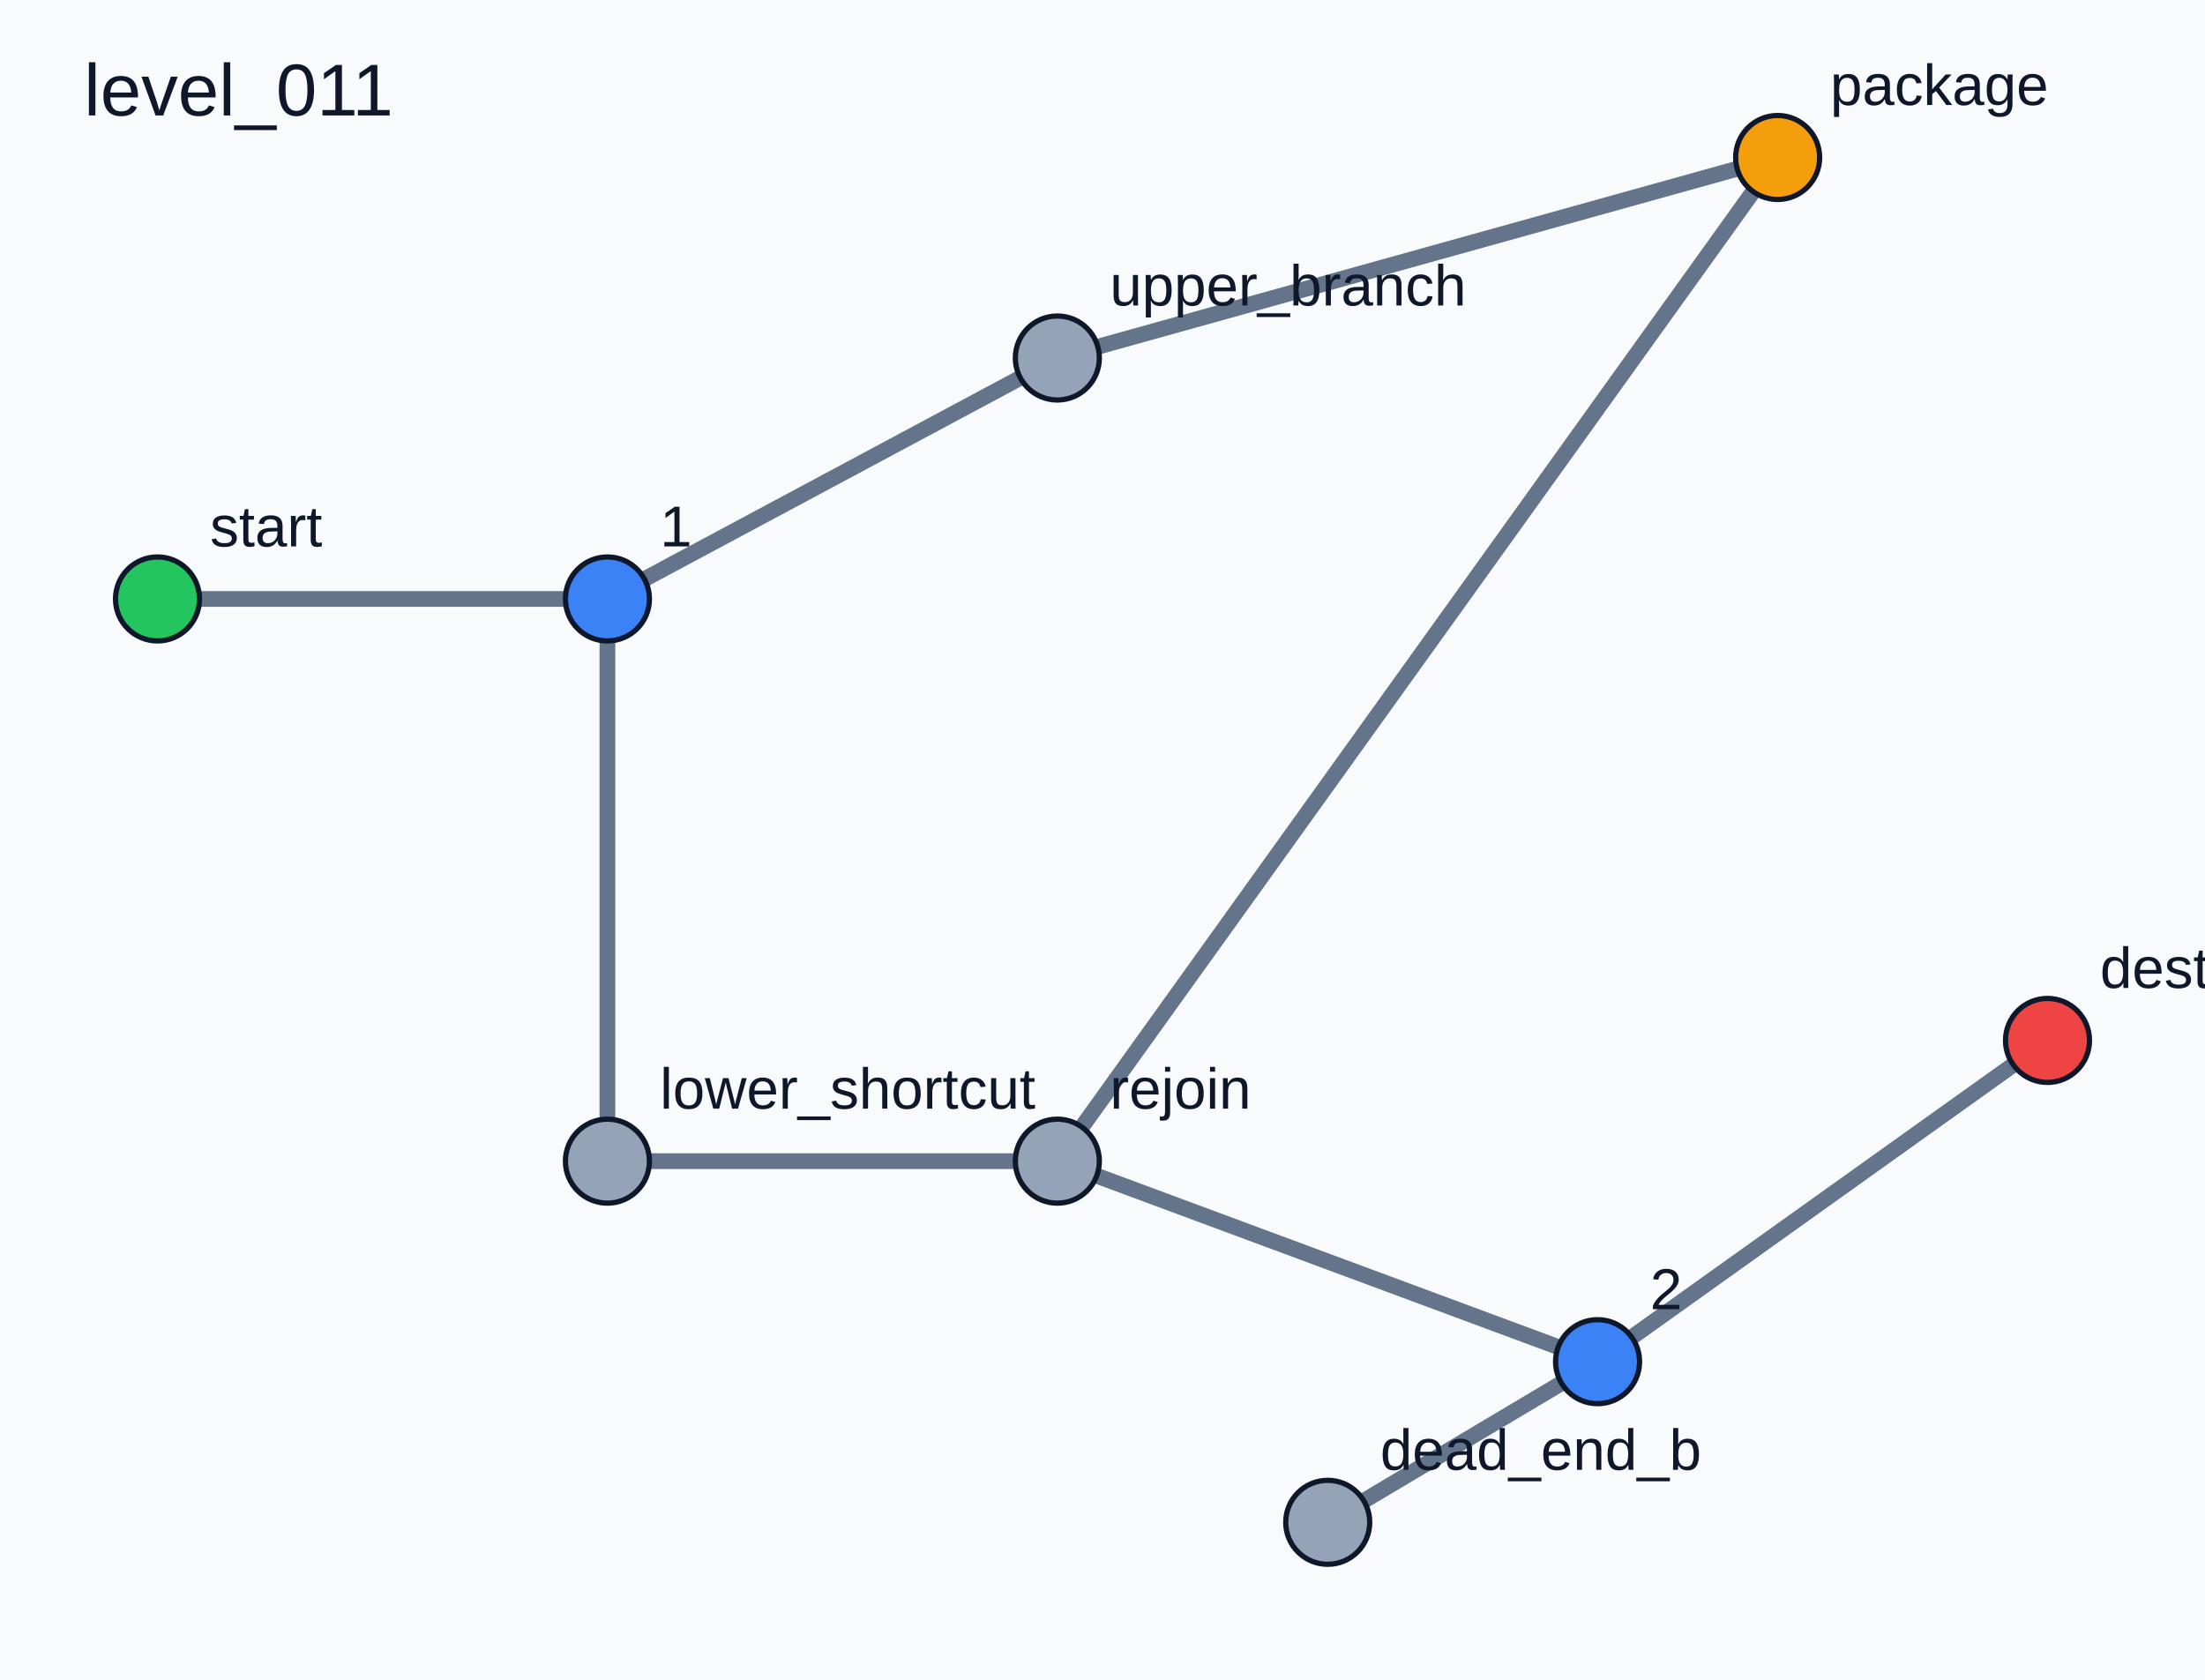
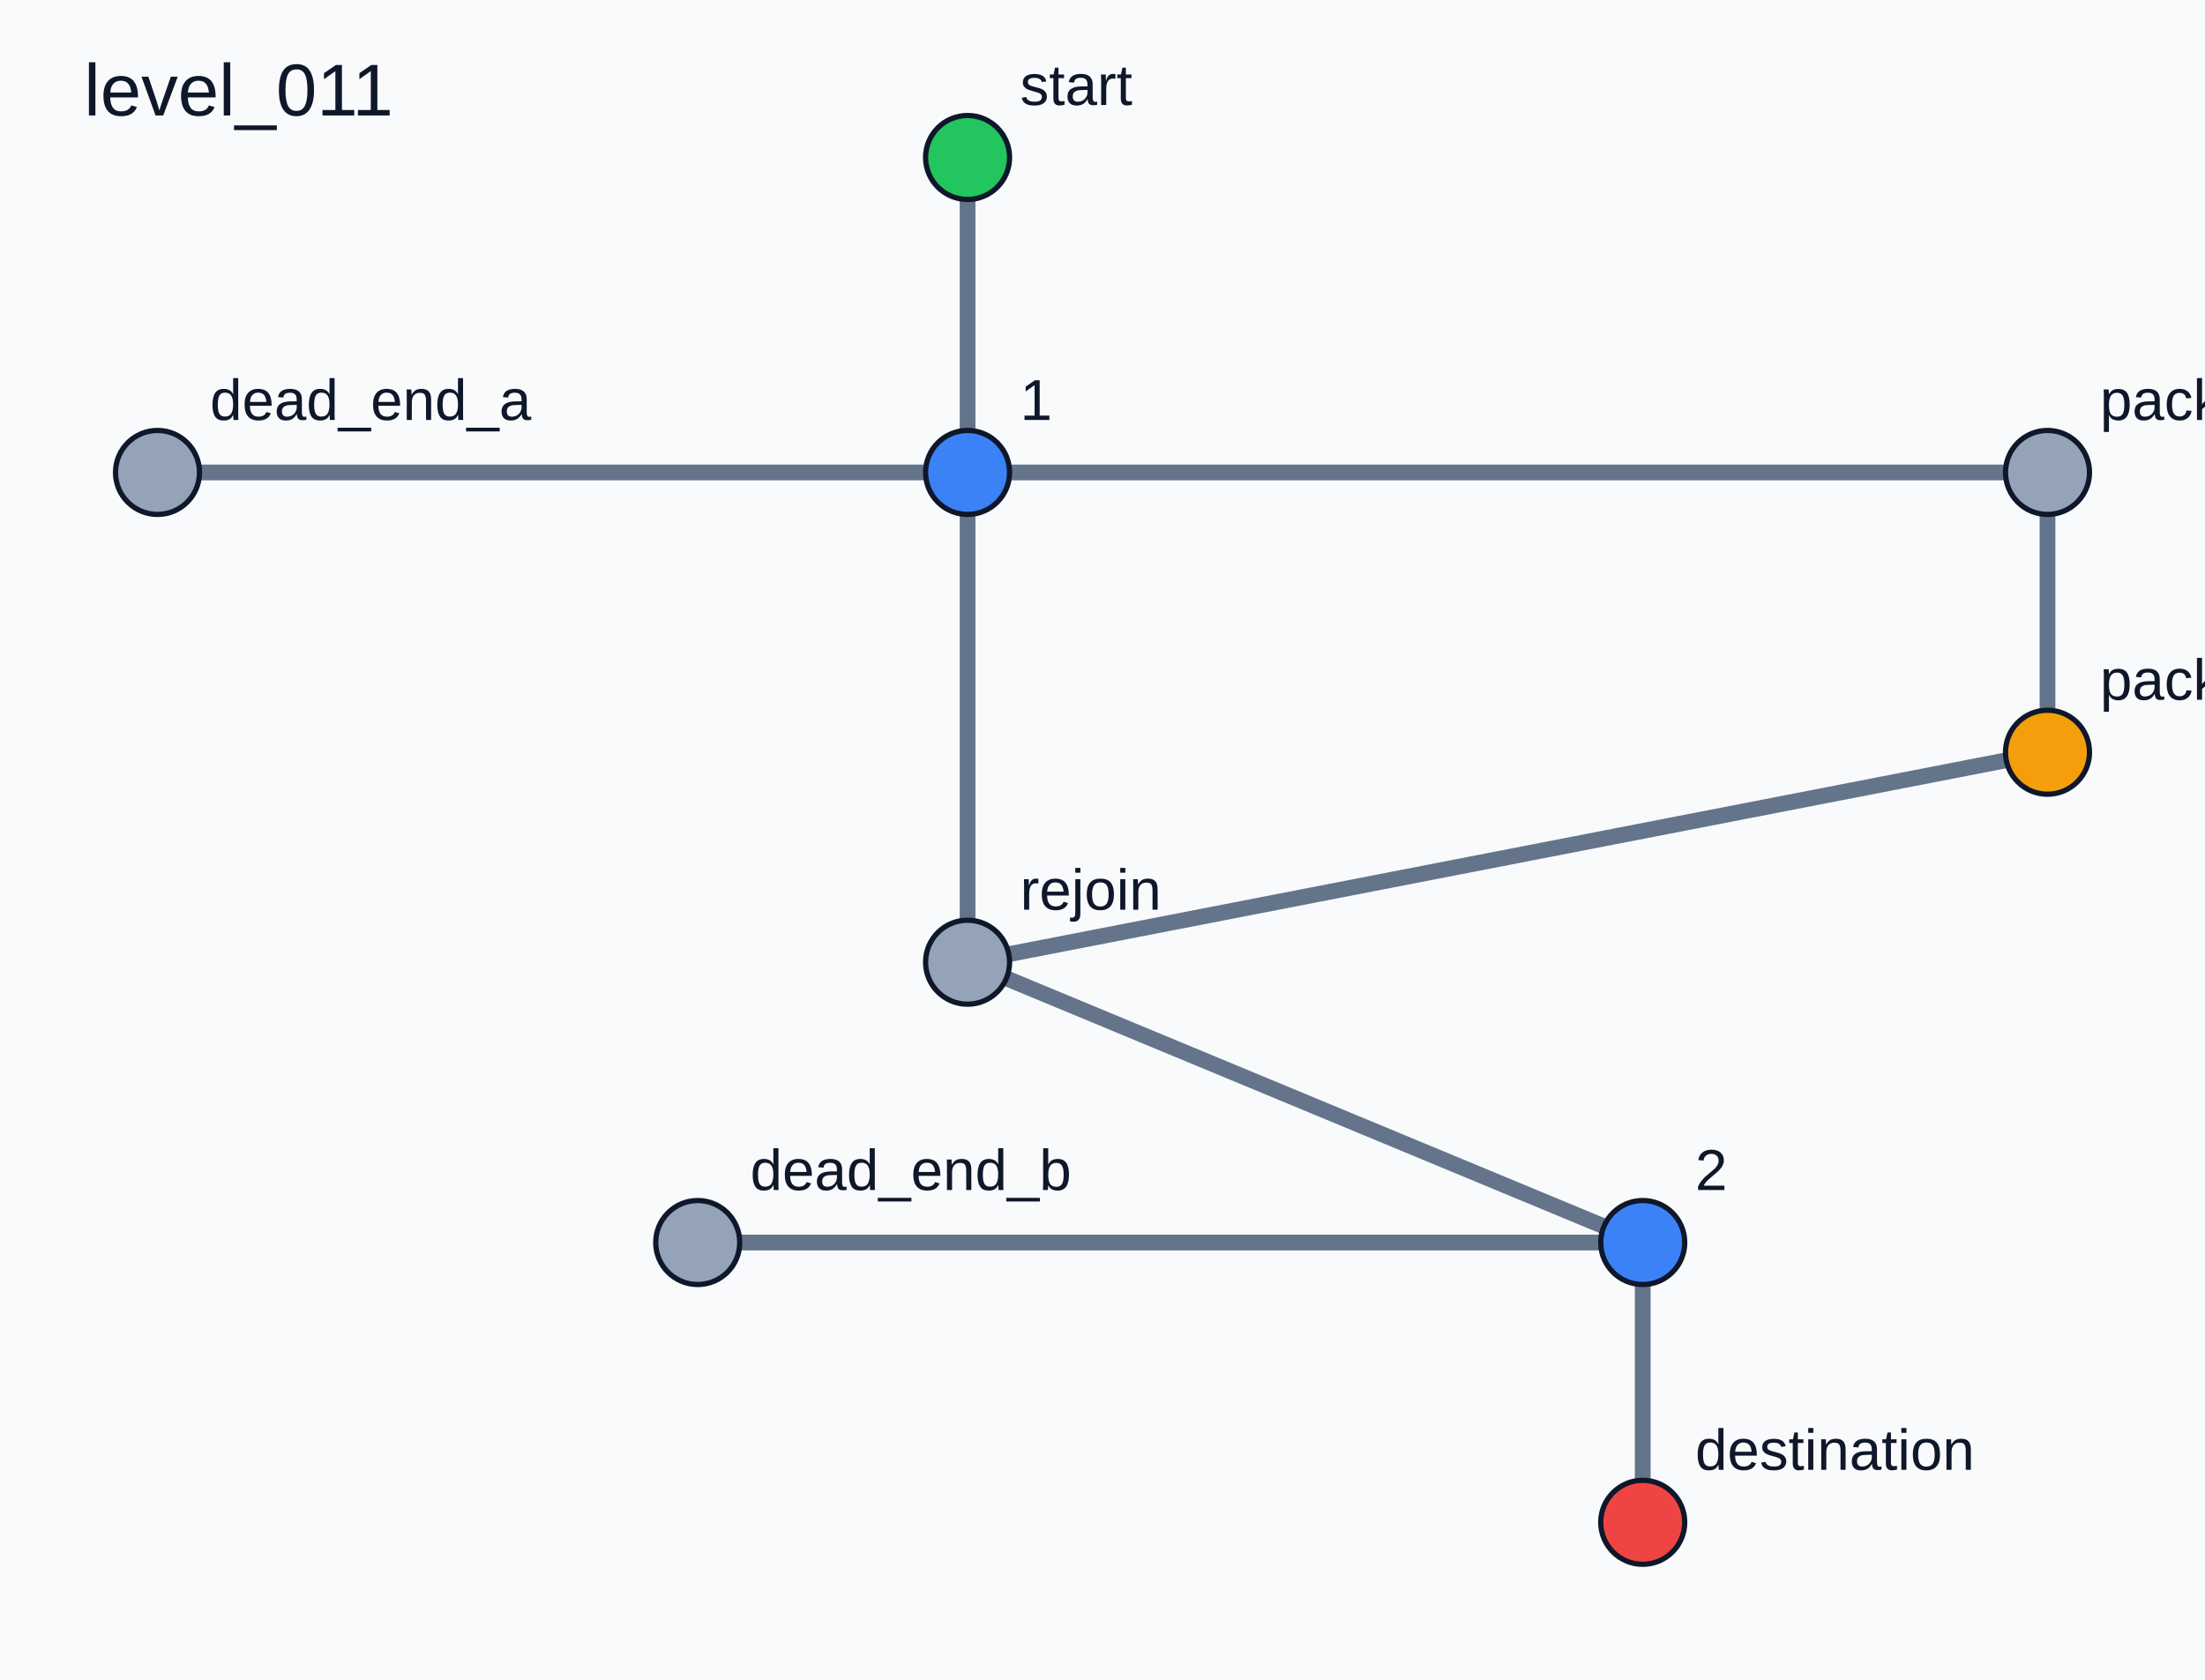
<svg xmlns="http://www.w3.org/2000/svg" width="420" height="320" viewBox="0 0 420 320">
  <rect width="100%" height="100%" fill="#f8fafc" />
  <text x="16" y="22" font-family="Arial" font-size="14" fill="#0f172a">level_011</text>
-   <line x1="30.0" y1="114.1" x2="115.7" y2="114.1" stroke="#64748b" stroke-width="3" />
-   <line x1="115.7" y1="114.1" x2="115.7" y2="221.2" stroke="#64748b" stroke-width="3" />
-   <line x1="115.7" y1="114.1" x2="201.4" y2="68.2" stroke="#64748b" stroke-width="3" />
-   <line x1="115.7" y1="221.2" x2="201.4" y2="221.2" stroke="#64748b" stroke-width="3" />
-   <line x1="201.4" y1="68.2" x2="338.6" y2="30.0" stroke="#64748b" stroke-width="3" />
-   <line x1="338.6" y1="30.0" x2="201.4" y2="221.2" stroke="#64748b" stroke-width="3" />
-   <line x1="201.4" y1="221.2" x2="304.3" y2="259.4" stroke="#64748b" stroke-width="3" />
-   <line x1="304.3" y1="259.4" x2="252.9" y2="290.0" stroke="#64748b" stroke-width="3" />
-   <line x1="304.3" y1="259.4" x2="390.0" y2="198.2" stroke="#64748b" stroke-width="3" />
-   <circle cx="30.0" cy="114.1" r="8" fill="#22c55e" stroke="#0f172a" stroke-width="1" />
-   <text x="40.0" y="104.1" font-family="Arial" font-size="11" fill="#0f172a">start</text>
-   <circle cx="115.7" cy="114.1" r="8" fill="#3b82f6" stroke="#0f172a" stroke-width="1" />
-   <text x="125.7" y="104.1" font-family="Arial" font-size="11" fill="#0f172a">1</text>
-   <circle cx="201.4" cy="68.2" r="8" fill="#94a3b8" stroke="#0f172a" stroke-width="1" />
-   <text x="211.4" y="58.2" font-family="Arial" font-size="11" fill="#0f172a">upper_branch</text>
-   <circle cx="338.6" cy="30.0" r="8" fill="#f59e0b" stroke="#0f172a" stroke-width="1" />
-   <text x="348.6" y="20.0" font-family="Arial" font-size="11" fill="#0f172a">package</text>
-   <circle cx="201.4" cy="221.2" r="8" fill="#94a3b8" stroke="#0f172a" stroke-width="1" />
-   <text x="211.4" y="211.2" font-family="Arial" font-size="11" fill="#0f172a">rejoin</text>
-   <circle cx="304.3" cy="259.4" r="8" fill="#3b82f6" stroke="#0f172a" stroke-width="1" />
-   <text x="314.3" y="249.4" font-family="Arial" font-size="11" fill="#0f172a">2</text>
-   <circle cx="390.0" cy="198.2" r="8" fill="#ef4444" stroke="#0f172a" stroke-width="1" />
-   <text x="400.0" y="188.2" font-family="Arial" font-size="11" fill="#0f172a">destination</text>
-   <circle cx="115.7" cy="221.2" r="8" fill="#94a3b8" stroke="#0f172a" stroke-width="1" />
-   <text x="125.7" y="211.2" font-family="Arial" font-size="11" fill="#0f172a">lower_shortcut</text>
-   <circle cx="252.9" cy="290.0" r="8" fill="#94a3b8" stroke="#0f172a" stroke-width="1" />
-   <text x="262.9" y="280.0" font-family="Arial" font-size="11" fill="#0f172a">dead_end_b</text>
+   <line x1="184.3" y1="30.0" x2="184.3" y2="90.0" stroke="#64748b" stroke-width="3" />
+   <line x1="184.3" y1="90.0" x2="30.0" y2="90.0" stroke="#64748b" stroke-width="3" />
+   <line x1="184.3" y1="90.0" x2="390.0" y2="90.0" stroke="#64748b" stroke-width="3" />
+   <line x1="184.3" y1="90.0" x2="184.3" y2="183.3" stroke="#64748b" stroke-width="3" />
+   <line x1="390.0" y1="90.0" x2="390.0" y2="143.3" stroke="#64748b" stroke-width="3" />
+   <line x1="390.0" y1="143.3" x2="184.3" y2="183.3" stroke="#64748b" stroke-width="3" />
+   <line x1="184.3" y1="183.3" x2="312.9" y2="236.7" stroke="#64748b" stroke-width="3" />
+   <line x1="312.9" y1="236.7" x2="132.9" y2="236.7" stroke="#64748b" stroke-width="3" />
+   <line x1="312.9" y1="236.7" x2="312.9" y2="290.0" stroke="#64748b" stroke-width="3" />
+   <circle cx="184.3" cy="30.0" r="8" fill="#22c55e" stroke="#0f172a" stroke-width="1" />
+   <text x="194.3" y="20.0" font-family="Arial" font-size="11" fill="#0f172a">start</text>
+   <circle cx="184.3" cy="90.0" r="8" fill="#3b82f6" stroke="#0f172a" stroke-width="1" />
+   <text x="194.3" y="80.0" font-family="Arial" font-size="11" fill="#0f172a">1</text>
+   <circle cx="390.0" cy="90.0" r="8" fill="#94a3b8" stroke="#0f172a" stroke-width="1" />
+   <text x="400.0" y="80.0" font-family="Arial" font-size="11" fill="#0f172a">package_branch</text>
+   <circle cx="390.0" cy="143.3" r="8" fill="#f59e0b" stroke="#0f172a" stroke-width="1" />
+   <text x="400.0" y="133.3" font-family="Arial" font-size="11" fill="#0f172a">package</text>
+   <circle cx="184.3" cy="183.3" r="8" fill="#94a3b8" stroke="#0f172a" stroke-width="1" />
+   <text x="194.3" y="173.3" font-family="Arial" font-size="11" fill="#0f172a">rejoin</text>
+   <circle cx="312.9" cy="236.7" r="8" fill="#3b82f6" stroke="#0f172a" stroke-width="1" />
+   <text x="322.9" y="226.7" font-family="Arial" font-size="11" fill="#0f172a">2</text>
+   <circle cx="312.9" cy="290.0" r="8" fill="#ef4444" stroke="#0f172a" stroke-width="1" />
+   <text x="322.9" y="280.0" font-family="Arial" font-size="11" fill="#0f172a">destination</text>
+   <circle cx="30.0" cy="90.0" r="8" fill="#94a3b8" stroke="#0f172a" stroke-width="1" />
+   <text x="40.0" y="80.0" font-family="Arial" font-size="11" fill="#0f172a">dead_end_a</text>
+   <circle cx="132.9" cy="236.7" r="8" fill="#94a3b8" stroke="#0f172a" stroke-width="1" />
+   <text x="142.9" y="226.7" font-family="Arial" font-size="11" fill="#0f172a">dead_end_b</text>
</svg>
